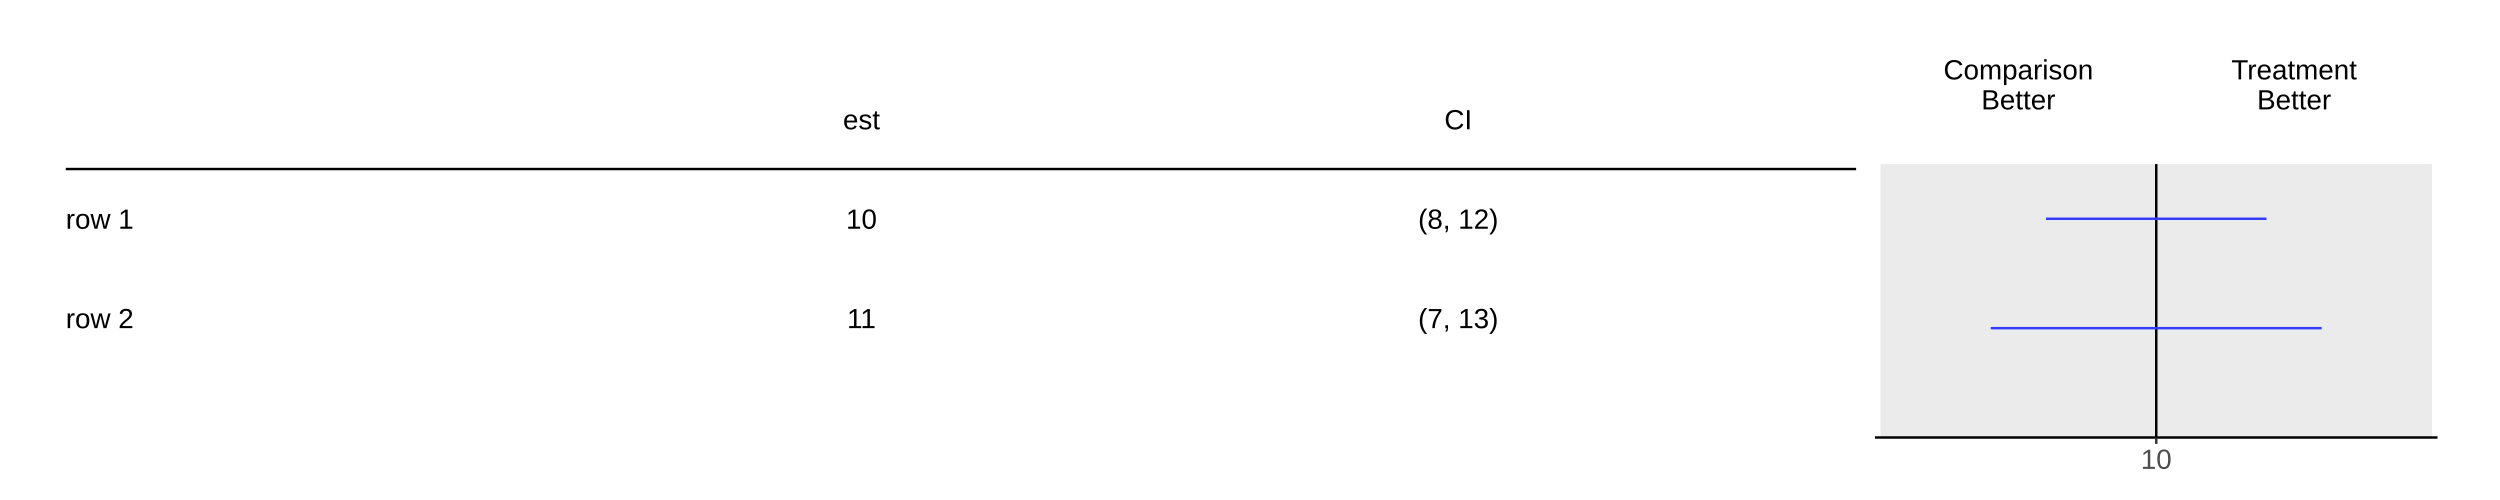
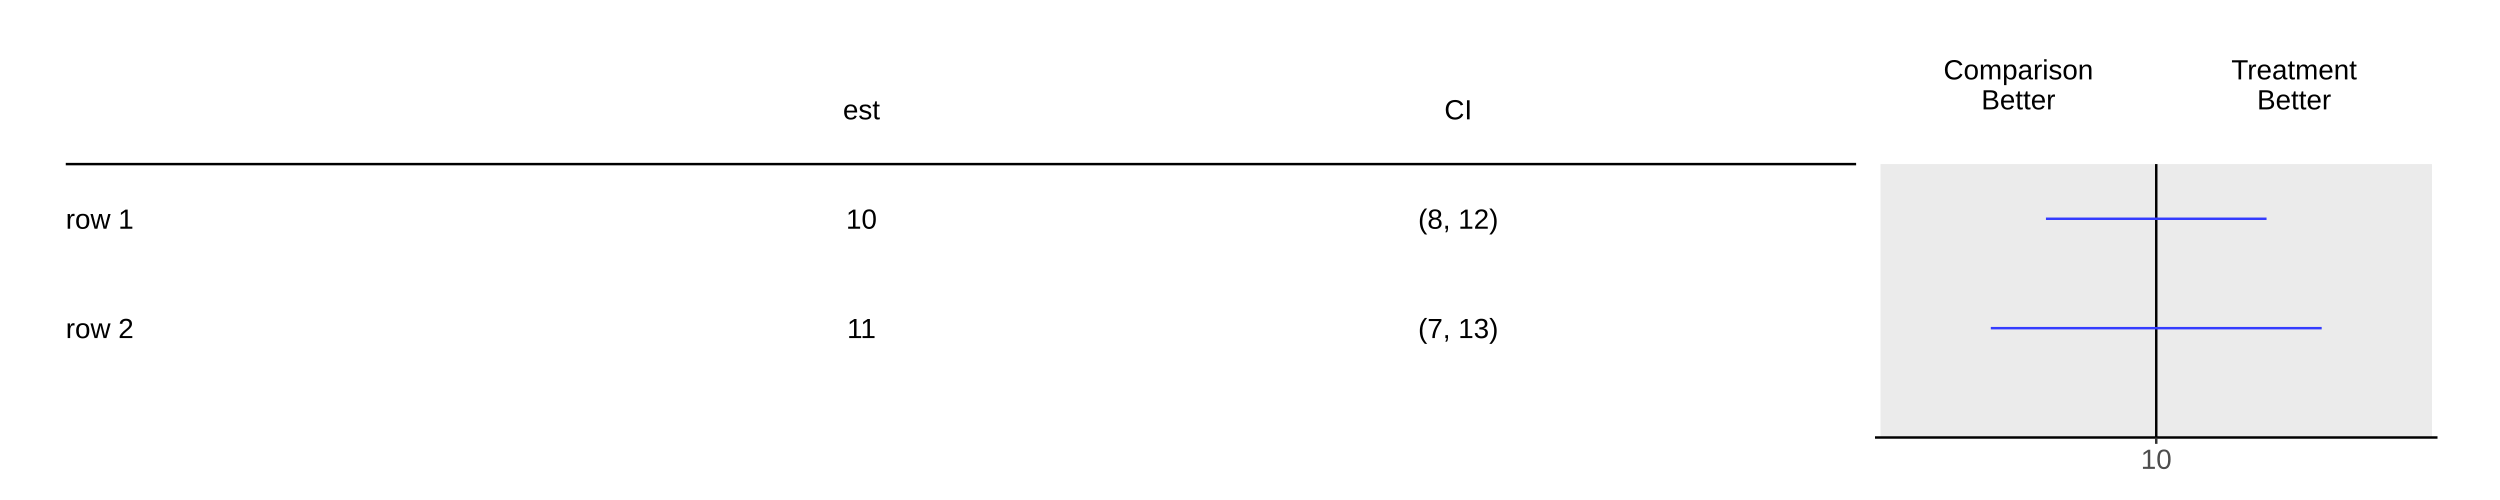
<svg xmlns="http://www.w3.org/2000/svg" width="1080.00pt" height="216.00pt" viewBox="0 0 1080.00 216.00">
  <g class="svglite">
    <defs>
      <style type="text/css">
    .svglite line, .svglite polyline, .svglite polygon, .svglite path, .svglite rect, .svglite circle {
      fill: none;
      stroke: #000000;
      stroke-linecap: round;
      stroke-linejoin: round;
      stroke-miterlimit: 10.00;
    }
    .svglite text {
      white-space: pre;
    }
    .svglite g.glyphgroup path {
      fill: inherit;
      stroke: none;
    }
  </style>
    </defs>
    <rect width="100%" height="100%" style="stroke: none; fill: none;" />
    <defs>
      <clipPath id="cpMC4wMHwxMDgwLjAwfDAuMDB8MjE2LjAw">
        <rect x="0.00" y="0.00" width="1080.00" height="216.00" />
      </clipPath>
    </defs>
    <g clip-path="url(#cpMC4wMHwxMDgwLjAwfDAuMDB8MjE2LjAw)">
</g>
    <defs>
      <clipPath id="cpMC4wMHw4MTAuMDB8MC4wMHwyMTYuMDA=">
        <rect x="0.00" y="0.00" width="810.00" height="216.00" />
      </clipPath>
    </defs>
    <g clip-path="url(#cpMC4wMHw4MTAuMDB8MC4wMHwyMTYuMDA=)">
      <rect x="0.00" y="-0" width="810.00" height="216.00" style="stroke-width: 0.00; stroke: none;" />
    </g>
    <g clip-path="url(#cpMC4wMHwxMDgwLjAwfDAuMDB8MjE2LjAw)">
</g>
    <defs>
      <clipPath id="cpMjAuMjV8ODEwLjAwfDAuMDB8MTg5LjAx">
        <rect x="20.25" y="0.00" width="789.75" height="189.01" />
      </clipPath>
    </defs>
    <g clip-path="url(#cpMjAuMjV8ODEwLjAwfDAuMDB8MTg5LjAx)">
-       <line x1="28.41" y1="73.03" x2="801.84" y2="73.03" style="stroke-width: 1.07; stroke-linecap: butt;" />
+       <line x1="28.41" y1="70.88" x2="801.84" y2="70.88" style="stroke-width: 1.07; stroke-linecap: butt;" />
      <text x="28.41" y="98.80" style="font-size: 12.00px; font-family: &quot;Arial&quot;;" textLength="29.34px" lengthAdjust="spacingAndGlyphs">row 1</text>
-       <text x="28.41" y="141.76" style="font-size: 12.00px; font-family: &quot;Arial&quot;;" textLength="29.34px" lengthAdjust="spacingAndGlyphs">row 2</text>
-       <text x="372.16" y="55.85" text-anchor="middle" style="font-size: 12.00px; font-family: &quot;Arial&quot;;" textLength="16.00px" lengthAdjust="spacingAndGlyphs">est</text>
+       <text x="28.41" y="146.06" style="font-size: 12.00px; font-family: &quot;Arial&quot;;" textLength="29.34px" lengthAdjust="spacingAndGlyphs">row 2</text>
+       <text x="372.16" y="51.55" text-anchor="middle" style="font-size: 12.00px; font-family: &quot;Arial&quot;;" textLength="16.00px" lengthAdjust="spacingAndGlyphs">est</text>
      <text x="372.16" y="98.80" text-anchor="middle" style="font-size: 12.00px; font-family: &quot;Arial&quot;;" textLength="13.34px" lengthAdjust="spacingAndGlyphs">10</text>
-       <text x="372.16" y="141.76" text-anchor="middle" style="font-size: 12.00px; font-family: &quot;Arial&quot;;" textLength="12.45px" lengthAdjust="spacingAndGlyphs">11</text>
-       <text x="629.96" y="55.85" text-anchor="middle" style="font-size: 12.00px; font-family: &quot;Arial&quot;;" textLength="12.00px" lengthAdjust="spacingAndGlyphs">CI</text>
+       <text x="372.16" y="146.06" text-anchor="middle" style="font-size: 12.00px; font-family: &quot;Arial&quot;;" textLength="12.45px" lengthAdjust="spacingAndGlyphs">11</text>
+       <text x="629.96" y="51.55" text-anchor="middle" style="font-size: 12.00px; font-family: &quot;Arial&quot;;" textLength="12.00px" lengthAdjust="spacingAndGlyphs">CI</text>
      <text x="629.96" y="98.80" text-anchor="middle" style="font-size: 12.00px; font-family: &quot;Arial&quot;;" textLength="34.67px" lengthAdjust="spacingAndGlyphs">(8, 12)</text>
-       <text x="629.96" y="141.76" text-anchor="middle" style="font-size: 12.00px; font-family: &quot;Arial&quot;;" textLength="34.67px" lengthAdjust="spacingAndGlyphs">(7, 13)</text>
+       <text x="629.96" y="146.06" text-anchor="middle" style="font-size: 12.00px; font-family: &quot;Arial&quot;;" textLength="34.67px" lengthAdjust="spacingAndGlyphs">(7, 13)</text>
    </g>
    <g clip-path="url(#cpMC4wMHwxMDgwLjAwfDAuMDB8MjE2LjAw)">
</g>
    <defs>
      <clipPath id="cpODEwLjAwfDEwODAuMDB8MC4wMHwyMTYuMDA=">
        <rect x="810.00" y="0.00" width="270.00" height="216.00" />
      </clipPath>
    </defs>
    <g clip-path="url(#cpODEwLjAwfDEwODAuMDB8MC4wMHwyMTYuMDA=)">
      <rect x="810.00" y="0.00" width="270.00" height="216.00" style="stroke-width: 1.07; stroke: none;" />
    </g>
    <g clip-path="url(#cpMC4wMHwxMDgwLjAwfDAuMDB8MjE2LjAw)">
      <rect x="810.00" y="0.00" width="243.00" height="189.01" style="stroke-width: 1.07; stroke: none;" />
      <rect x="812.38" y="70.88" width="238.24" height="118.13" style="stroke-width: 1.07; stroke: none; stroke-linecap: butt; stroke-linejoin: miter; fill: #EBEBEB;" />
      <line x1="931.50" y1="189.01" x2="931.50" y2="70.88" style="stroke-width: 1.07; stroke-linecap: butt;" />
      <text x="871.94" y="34.29" text-anchor="middle" style="font-size: 12.00px; font-family: &quot;Arial&quot;;" textLength="64.70px" lengthAdjust="spacingAndGlyphs">Comparison</text>
      <text x="871.94" y="47.25" text-anchor="middle" style="font-size: 12.00px; font-family: &quot;Arial&quot;;" textLength="32.00px" lengthAdjust="spacingAndGlyphs">Better</text>
      <text x="991.06" y="34.29" text-anchor="middle" style="font-size: 12.00px; font-family: &quot;Arial&quot;;" textLength="54.23px" lengthAdjust="spacingAndGlyphs">Treatment</text>
      <text x="991.06" y="47.25" text-anchor="middle" style="font-size: 12.00px; font-family: &quot;Arial&quot;;" textLength="32.00px" lengthAdjust="spacingAndGlyphs">Better</text>
      <line x1="883.85" y1="94.51" x2="979.15" y2="94.51" style="stroke-width: 1.07; stroke: #343CFF; stroke-linecap: butt;" />
      <line x1="860.03" y1="141.76" x2="1002.97" y2="141.76" style="stroke-width: 1.07; stroke: #343CFF; stroke-linecap: butt;" />
      <polyline points="810.00,189.01 1053.00,189.01 " style="stroke-width: 1.07; stroke-linecap: butt;" />
      <polyline points="931.50,191.75 931.50,189.01 " style="stroke-width: 1.07; stroke: #333333; stroke-linecap: butt;" />
      <text x="931.50" y="202.54" text-anchor="middle" style="font-size: 12.00px;fill: #4D4D4D; font-family: &quot;Arial&quot;;" textLength="13.34px" lengthAdjust="spacingAndGlyphs">10</text>
    </g>
  </g>
</svg>
